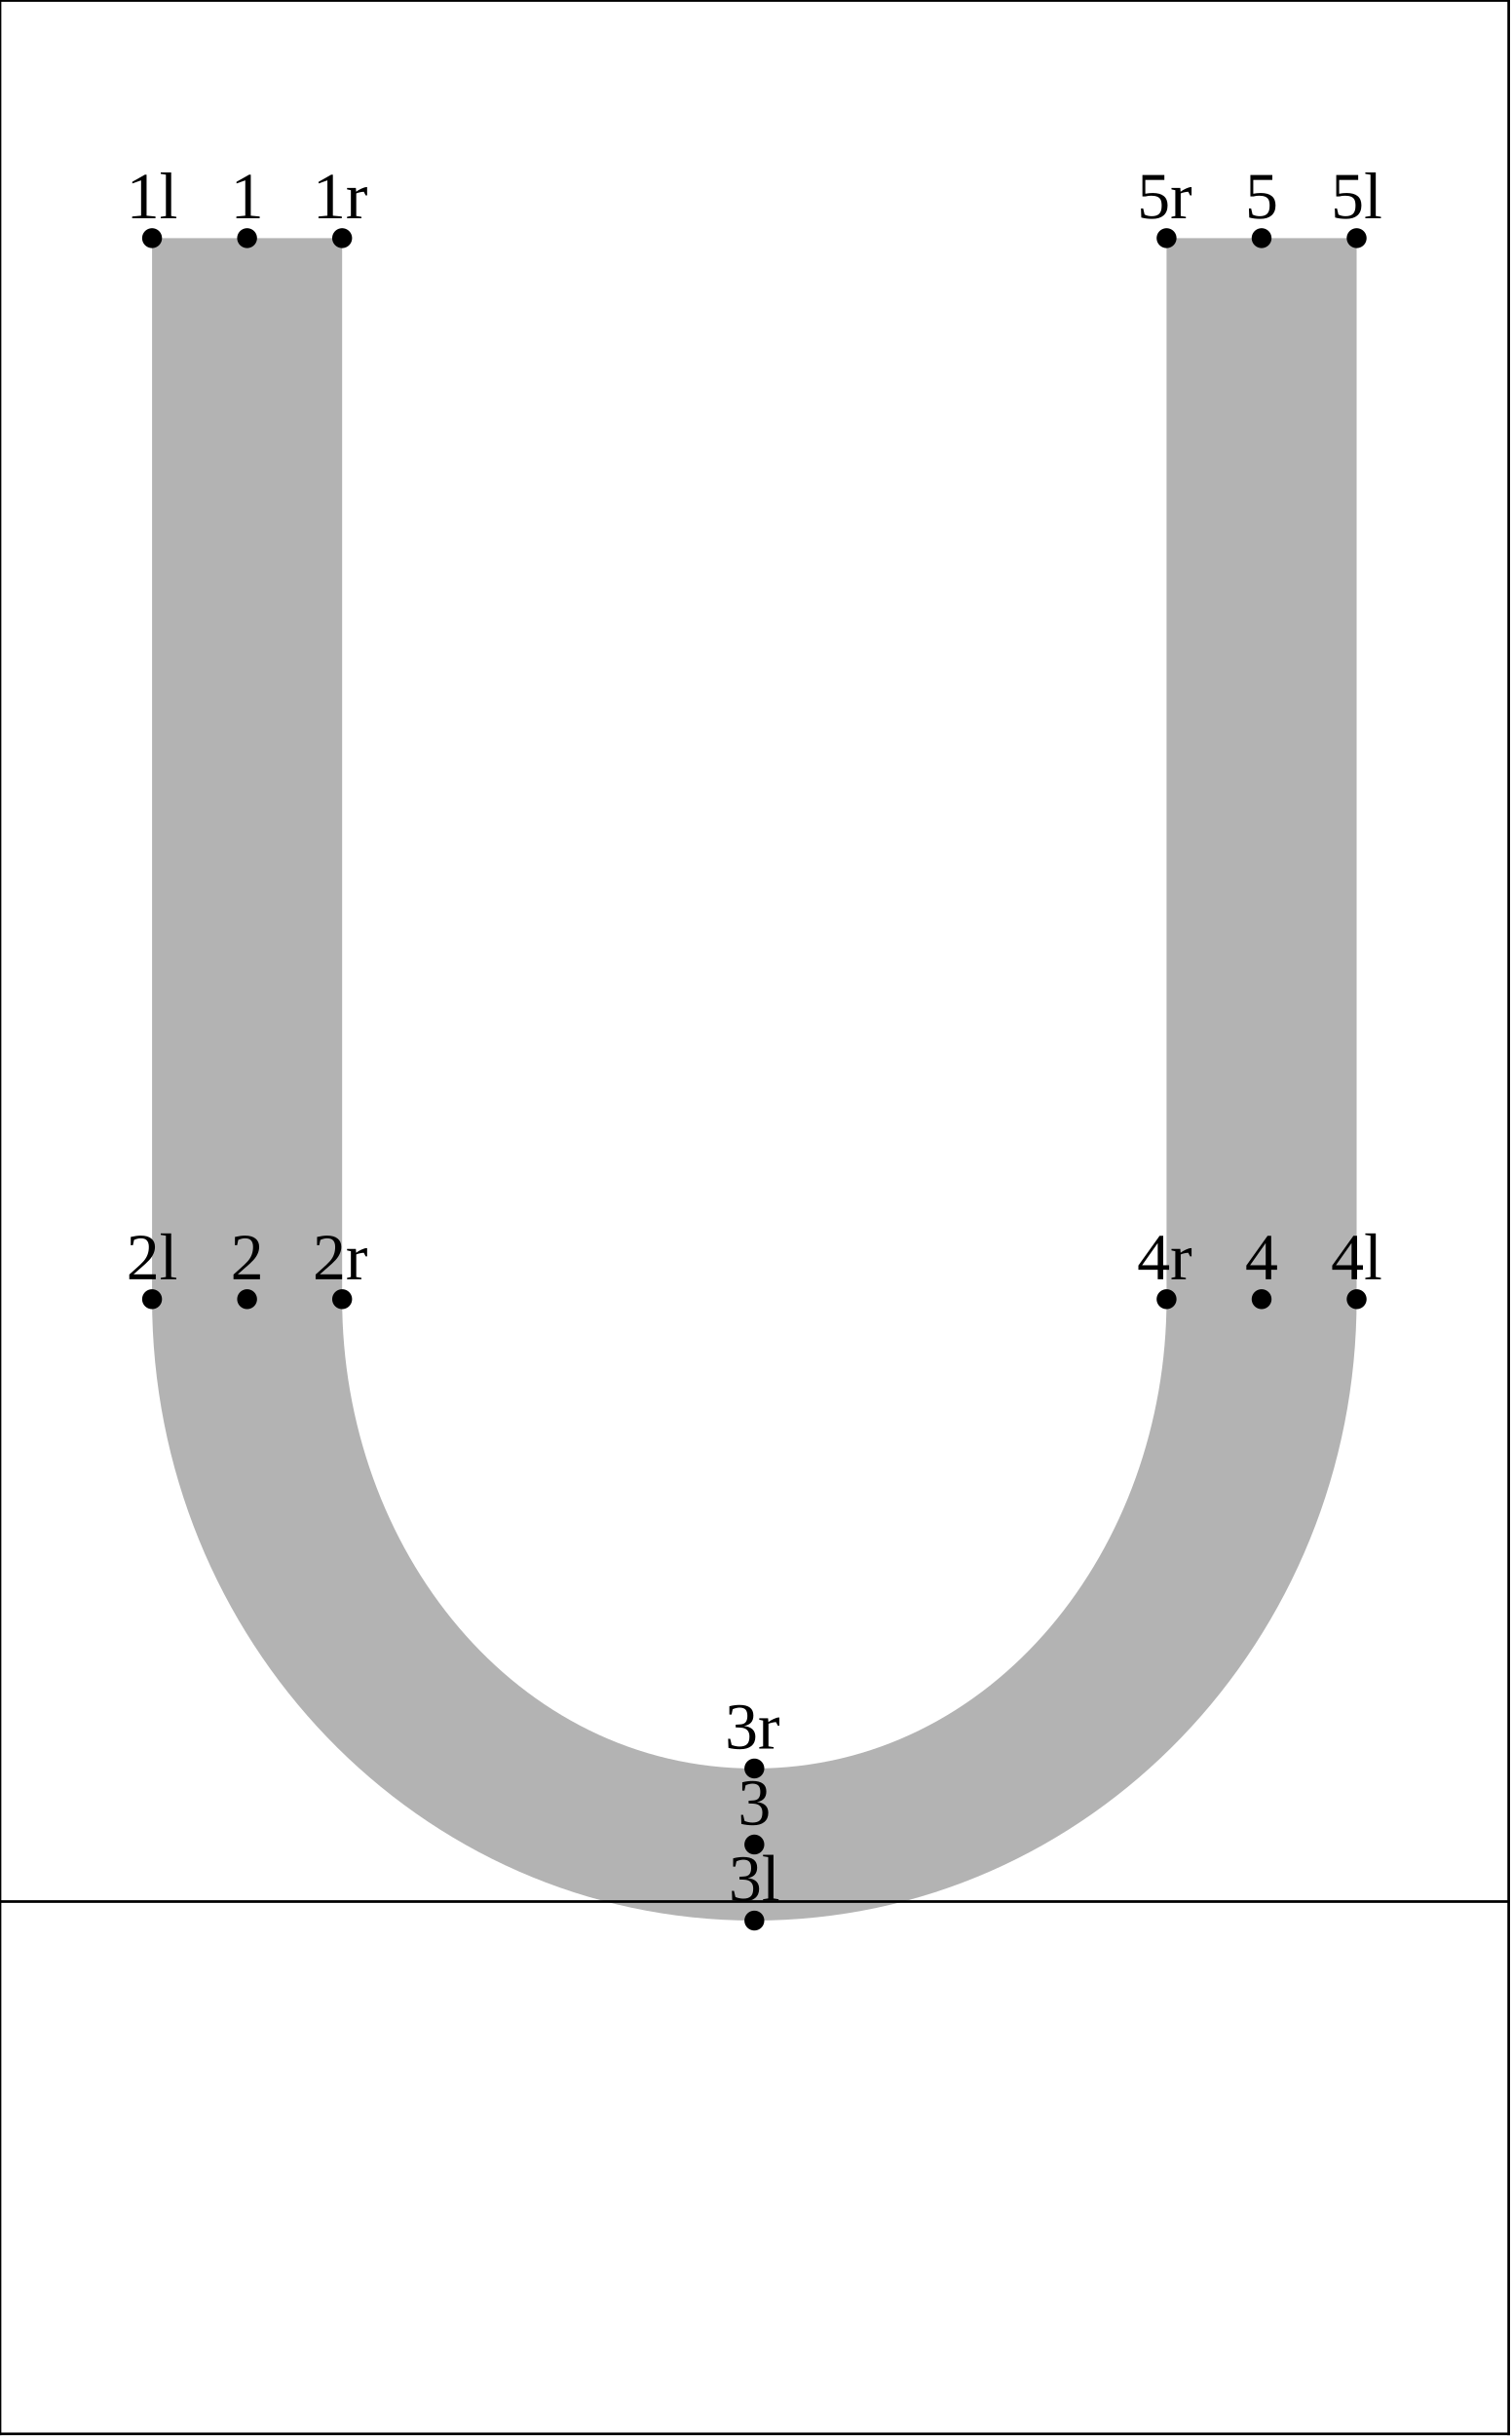
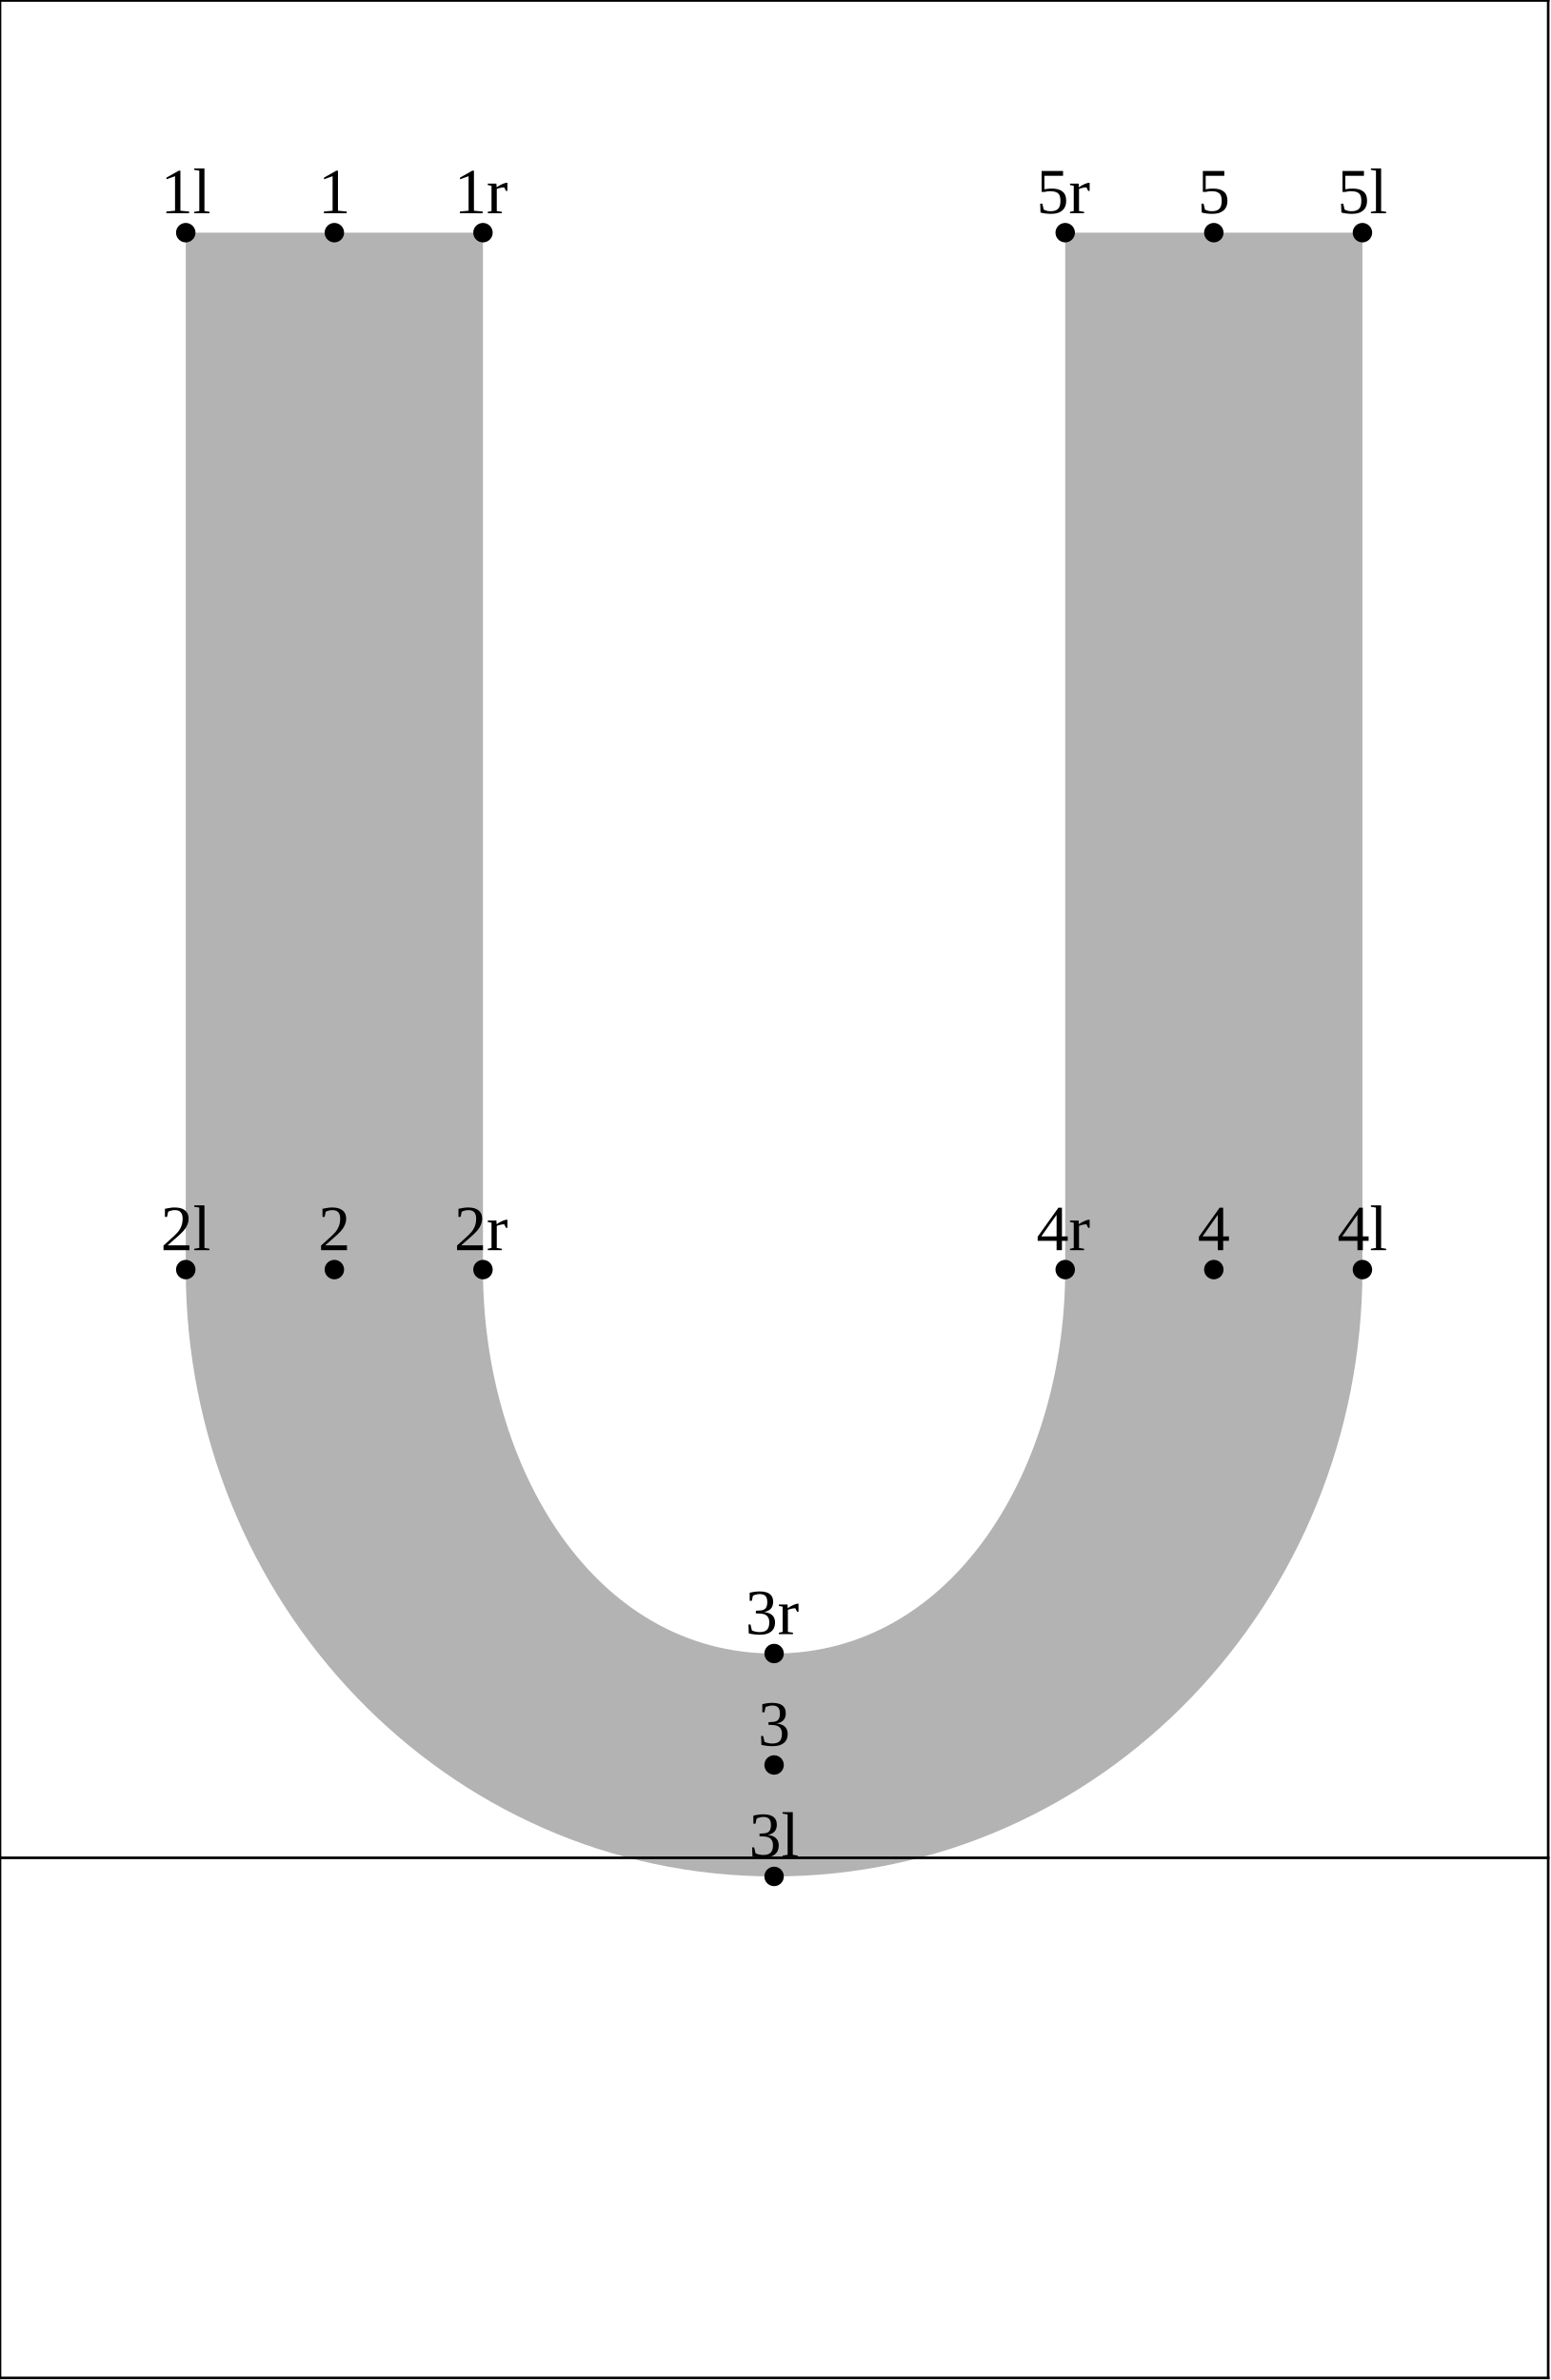
- <svg xmlns="http://www.w3.org/2000/svg" version="1.1" width="228.146" height="367.662" viewBox="0 0 228.146 367.662">
-   <path d="M22.954 35.942L22.954 196.081C22.954 247.365,63.13 289.869,113.873 289.869C164.616 289.869,204.792 247.365,204.792 196.081L204.792 35.942L176.099 35.942L176.099 196.081C176.099 233.731,149.917 266.915,113.873 266.915C77.828 266.915,51.646 233.731,51.646 196.081L51.646 35.942Z" style="fill: rgb(70%,70%,70%);stroke: none;" />
-   <g transform="translate(19.07947 32.94206)" style="fill: rgb(0%,0%,0%);">
+ <svg xmlns="http://www.w3.org/2000/svg" version="1.1" width="239.534" height="367.662" viewBox="0 0 239.534 367.662">
+   <path d="M28.692 35.942L28.692 196.126C28.692 247.385,68.848 289.869,119.567 289.869C170.285 289.869,210.441 247.385,210.441 196.126L210.441 35.942L164.533 35.942L164.533 196.126C164.533 226.572,147.446 255.438,119.567 255.438C91.687 255.438,74.6 226.572,74.6 196.126L74.6 35.942Z" style="fill: rgb(70%,70%,70%);stroke: none;" />
+   <g transform="translate(24.81805 32.94206)" style="fill: rgb(0%,0%,0%);">
    <text font-size="9.963">1l</text>
  </g>
-   <path d="M22.954 35.942l0 0" style="stroke:rgb(0%,0%,0%); stroke-width: 3;stroke-linecap: round;stroke-linejoin: round;stroke-miterlimit: 10;fill: none;" />
-   <g transform="translate(19.07947 193.081)" style="fill: rgb(0%,0%,0%);">
+   <path d="M28.692 35.942l0 0" style="stroke:rgb(0%,0%,0%); stroke-width: 3;stroke-linecap: round;stroke-linejoin: round;stroke-miterlimit: 10;fill: none;" />
+   <g transform="translate(24.81805 193.1256)" style="fill: rgb(0%,0%,0%);">
    <text font-size="9.963">2l</text>
  </g>
-   <path d="M22.954 196.081l0 0" style="stroke:rgb(0%,0%,0%); stroke-width: 3;stroke-linecap: round;stroke-linejoin: round;stroke-miterlimit: 10;fill: none;" />
-   <g transform="translate(109.9984 286.8693)" style="fill: rgb(0%,0%,0%);">
+   <path d="M28.692 196.126l0 0" style="stroke:rgb(0%,0%,0%); stroke-width: 3;stroke-linecap: round;stroke-linejoin: round;stroke-miterlimit: 10;fill: none;" />
+   <g transform="translate(115.6924 286.8693)" style="fill: rgb(0%,0%,0%);">
    <text font-size="9.963">3l</text>
  </g>
-   <path d="M113.873 289.869l0 0" style="stroke:rgb(0%,0%,0%); stroke-width: 3;stroke-linecap: round;stroke-linejoin: round;stroke-miterlimit: 10;fill: none;" />
-   <g transform="translate(200.9174 193.081)" style="fill: rgb(0%,0%,0%);">
+   <path d="M119.567 289.869l0 0" style="stroke:rgb(0%,0%,0%); stroke-width: 3;stroke-linecap: round;stroke-linejoin: round;stroke-miterlimit: 10;fill: none;" />
+   <g transform="translate(206.5668 193.1256)" style="fill: rgb(0%,0%,0%);">
    <text font-size="9.963">4l</text>
  </g>
-   <path d="M204.792 196.081l0 0" style="stroke:rgb(0%,0%,0%); stroke-width: 3;stroke-linecap: round;stroke-linejoin: round;stroke-miterlimit: 10;fill: none;" />
-   <g transform="translate(200.9174 32.94206)" style="fill: rgb(0%,0%,0%);">
+   <path d="M210.441 196.126l0 0" style="stroke:rgb(0%,0%,0%); stroke-width: 3;stroke-linecap: round;stroke-linejoin: round;stroke-miterlimit: 10;fill: none;" />
+   <g transform="translate(206.5668 32.94206)" style="fill: rgb(0%,0%,0%);">
    <text font-size="9.963">5l</text>
  </g>
-   <path d="M204.792 35.942l0 0" style="stroke:rgb(0%,0%,0%); stroke-width: 3;stroke-linecap: round;stroke-linejoin: round;stroke-miterlimit: 10;fill: none;" />
-   <g transform="translate(34.80939 32.94206)" style="fill: rgb(0%,0%,0%);">
+   <path d="M210.441 35.942l0 0" style="stroke:rgb(0%,0%,0%); stroke-width: 3;stroke-linecap: round;stroke-linejoin: round;stroke-miterlimit: 10;fill: none;" />
+   <g transform="translate(49.15561 32.94206)" style="fill: rgb(0%,0%,0%);">
    <text font-size="9.963">1</text>
  </g>
-   <path d="M37.3 35.942l0 0" style="stroke:rgb(0%,0%,0%); stroke-width: 3;stroke-linecap: round;stroke-linejoin: round;stroke-miterlimit: 10;fill: none;" />
-   <g transform="translate(34.80939 193.081)" style="fill: rgb(0%,0%,0%);">
+   <path d="M51.646 35.942l0 0" style="stroke:rgb(0%,0%,0%); stroke-width: 3;stroke-linecap: round;stroke-linejoin: round;stroke-miterlimit: 10;fill: none;" />
+   <g transform="translate(49.15561 193.1256)" style="fill: rgb(0%,0%,0%);">
    <text font-size="9.963">2</text>
  </g>
-   <path d="M37.3 196.081l0 0" style="stroke:rgb(0%,0%,0%); stroke-width: 3;stroke-linecap: round;stroke-linejoin: round;stroke-miterlimit: 10;fill: none;" />
-   <g transform="translate(111.3821 275.3924)" style="fill: rgb(0%,0%,0%);">
+   <path d="M51.646 196.126l0 0" style="stroke:rgb(0%,0%,0%); stroke-width: 3;stroke-linecap: round;stroke-linejoin: round;stroke-miterlimit: 10;fill: none;" />
+   <g transform="translate(117.0761 269.6538)" style="fill: rgb(0%,0%,0%);">
    <text font-size="9.963">3</text>
  </g>
-   <path d="M113.873 278.392l0 0" style="stroke:rgb(0%,0%,0%); stroke-width: 3;stroke-linecap: round;stroke-linejoin: round;stroke-miterlimit: 10;fill: none;" />
-   <g transform="translate(187.9549 193.081)" style="fill: rgb(0%,0%,0%);">
+   <path d="M119.567 272.654l0 0" style="stroke:rgb(0%,0%,0%); stroke-width: 3;stroke-linecap: round;stroke-linejoin: round;stroke-miterlimit: 10;fill: none;" />
+   <g transform="translate(184.9967 193.1256)" style="fill: rgb(0%,0%,0%);">
    <text font-size="9.963">4</text>
  </g>
-   <path d="M190.446 196.081l0 0" style="stroke:rgb(0%,0%,0%); stroke-width: 3;stroke-linecap: round;stroke-linejoin: round;stroke-miterlimit: 10;fill: none;" />
-   <g transform="translate(187.9549 32.94206)" style="fill: rgb(0%,0%,0%);">
+   <path d="M187.487 196.126l0 0" style="stroke:rgb(0%,0%,0%); stroke-width: 3;stroke-linecap: round;stroke-linejoin: round;stroke-miterlimit: 10;fill: none;" />
+   <g transform="translate(184.9967 32.94206)" style="fill: rgb(0%,0%,0%);">
    <text font-size="9.963">5</text>
  </g>
-   <path d="M190.446 35.942l0 0" style="stroke:rgb(0%,0%,0%); stroke-width: 3;stroke-linecap: round;stroke-linejoin: round;stroke-miterlimit: 10;fill: none;" />
-   <g transform="translate(47.20457 32.94206)" style="fill: rgb(0%,0%,0%);">
+   <path d="M187.487 35.942l0 0" style="stroke:rgb(0%,0%,0%); stroke-width: 3;stroke-linecap: round;stroke-linejoin: round;stroke-miterlimit: 10;fill: none;" />
+   <g transform="translate(70.15843 32.94206)" style="fill: rgb(0%,0%,0%);">
    <text font-size="9.963">1r</text>
  </g>
-   <path d="M51.646 35.942l0 0" style="stroke:rgb(0%,0%,0%); stroke-width: 3;stroke-linecap: round;stroke-linejoin: round;stroke-miterlimit: 10;fill: none;" />
-   <g transform="translate(47.20457 193.081)" style="fill: rgb(0%,0%,0%);">
+   <path d="M74.6 35.942l0 0" style="stroke:rgb(0%,0%,0%); stroke-width: 3;stroke-linecap: round;stroke-linejoin: round;stroke-miterlimit: 10;fill: none;" />
+   <g transform="translate(70.15843 193.1256)" style="fill: rgb(0%,0%,0%);">
    <text font-size="9.963">2r</text>
  </g>
-   <path d="M51.646 196.081l0 0" style="stroke:rgb(0%,0%,0%); stroke-width: 3;stroke-linecap: round;stroke-linejoin: round;stroke-miterlimit: 10;fill: none;" />
-   <g transform="translate(109.4311 263.9155)" style="fill: rgb(0%,0%,0%);">
+   <path d="M74.6 196.126l0 0" style="stroke:rgb(0%,0%,0%); stroke-width: 3;stroke-linecap: round;stroke-linejoin: round;stroke-miterlimit: 10;fill: none;" />
+   <g transform="translate(115.1251 252.4382)" style="fill: rgb(0%,0%,0%);">
    <text font-size="9.963">3r</text>
  </g>
-   <path d="M113.873 266.915l0 0" style="stroke:rgb(0%,0%,0%); stroke-width: 3;stroke-linecap: round;stroke-linejoin: round;stroke-miterlimit: 10;fill: none;" />
-   <g transform="translate(171.6576 193.081)" style="fill: rgb(0%,0%,0%);">
+   <path d="M119.567 255.438l0 0" style="stroke:rgb(0%,0%,0%); stroke-width: 3;stroke-linecap: round;stroke-linejoin: round;stroke-miterlimit: 10;fill: none;" />
+   <g transform="translate(160.0918 193.1256)" style="fill: rgb(0%,0%,0%);">
    <text font-size="9.963">4r</text>
  </g>
-   <path d="M176.099 196.081l0 0" style="stroke:rgb(0%,0%,0%); stroke-width: 3;stroke-linecap: round;stroke-linejoin: round;stroke-miterlimit: 10;fill: none;" />
-   <g transform="translate(171.6576 32.94206)" style="fill: rgb(0%,0%,0%);">
+   <path d="M164.533 196.126l0 0" style="stroke:rgb(0%,0%,0%); stroke-width: 3;stroke-linecap: round;stroke-linejoin: round;stroke-miterlimit: 10;fill: none;" />
+   <g transform="translate(160.0918 32.94206)" style="fill: rgb(0%,0%,0%);">
    <text font-size="9.963">5r</text>
  </g>
-   <path d="M176.099 35.942l0 0" style="stroke:rgb(0%,0%,0%); stroke-width: 3;stroke-linecap: round;stroke-linejoin: round;stroke-miterlimit: 10;fill: none;" />
-   <path d="M0 287L227.746 287" style="stroke:rgb(0%,0%,0%); stroke-width: 0.4;stroke-linecap: square;stroke-linejoin: round;stroke-miterlimit: 10;fill: none;" />
-   <path d="M0 0.077L227.746 0.077" style="stroke:rgb(0%,0%,0%); stroke-width: 0.4;stroke-linecap: square;stroke-linejoin: round;stroke-miterlimit: 10;fill: none;" />
-   <path d="M0 367.339L227.746 367.339" style="stroke:rgb(0%,0%,0%); stroke-width: 0.4;stroke-linecap: square;stroke-linejoin: round;stroke-miterlimit: 10;fill: none;" />
+   <path d="M164.533 35.942l0 0" style="stroke:rgb(0%,0%,0%); stroke-width: 3;stroke-linecap: round;stroke-linejoin: round;stroke-miterlimit: 10;fill: none;" />
+   <path d="M0 287L239.134 287" style="stroke:rgb(0%,0%,0%); stroke-width: 0.4;stroke-linecap: square;stroke-linejoin: round;stroke-miterlimit: 10;fill: none;" />
+   <path d="M0 0.077L239.134 0.077" style="stroke:rgb(0%,0%,0%); stroke-width: 0.4;stroke-linecap: square;stroke-linejoin: round;stroke-miterlimit: 10;fill: none;" />
+   <path d="M0 367.339L239.134 367.339" style="stroke:rgb(0%,0%,0%); stroke-width: 0.4;stroke-linecap: square;stroke-linejoin: round;stroke-miterlimit: 10;fill: none;" />
  <path d="M0 367.339L0 0.077" style="stroke:rgb(0%,0%,0%); stroke-width: 0.4;stroke-linecap: square;stroke-linejoin: round;stroke-miterlimit: 10;fill: none;" />
-   <path d="M227.746 367.339L227.746 0.077" style="stroke:rgb(0%,0%,0%); stroke-width: 0.4;stroke-linecap: square;stroke-linejoin: round;stroke-miterlimit: 10;fill: none;" />
+   <path d="M239.134 367.339L239.134 0.077" style="stroke:rgb(0%,0%,0%); stroke-width: 0.4;stroke-linecap: square;stroke-linejoin: round;stroke-miterlimit: 10;fill: none;" />
</svg>
